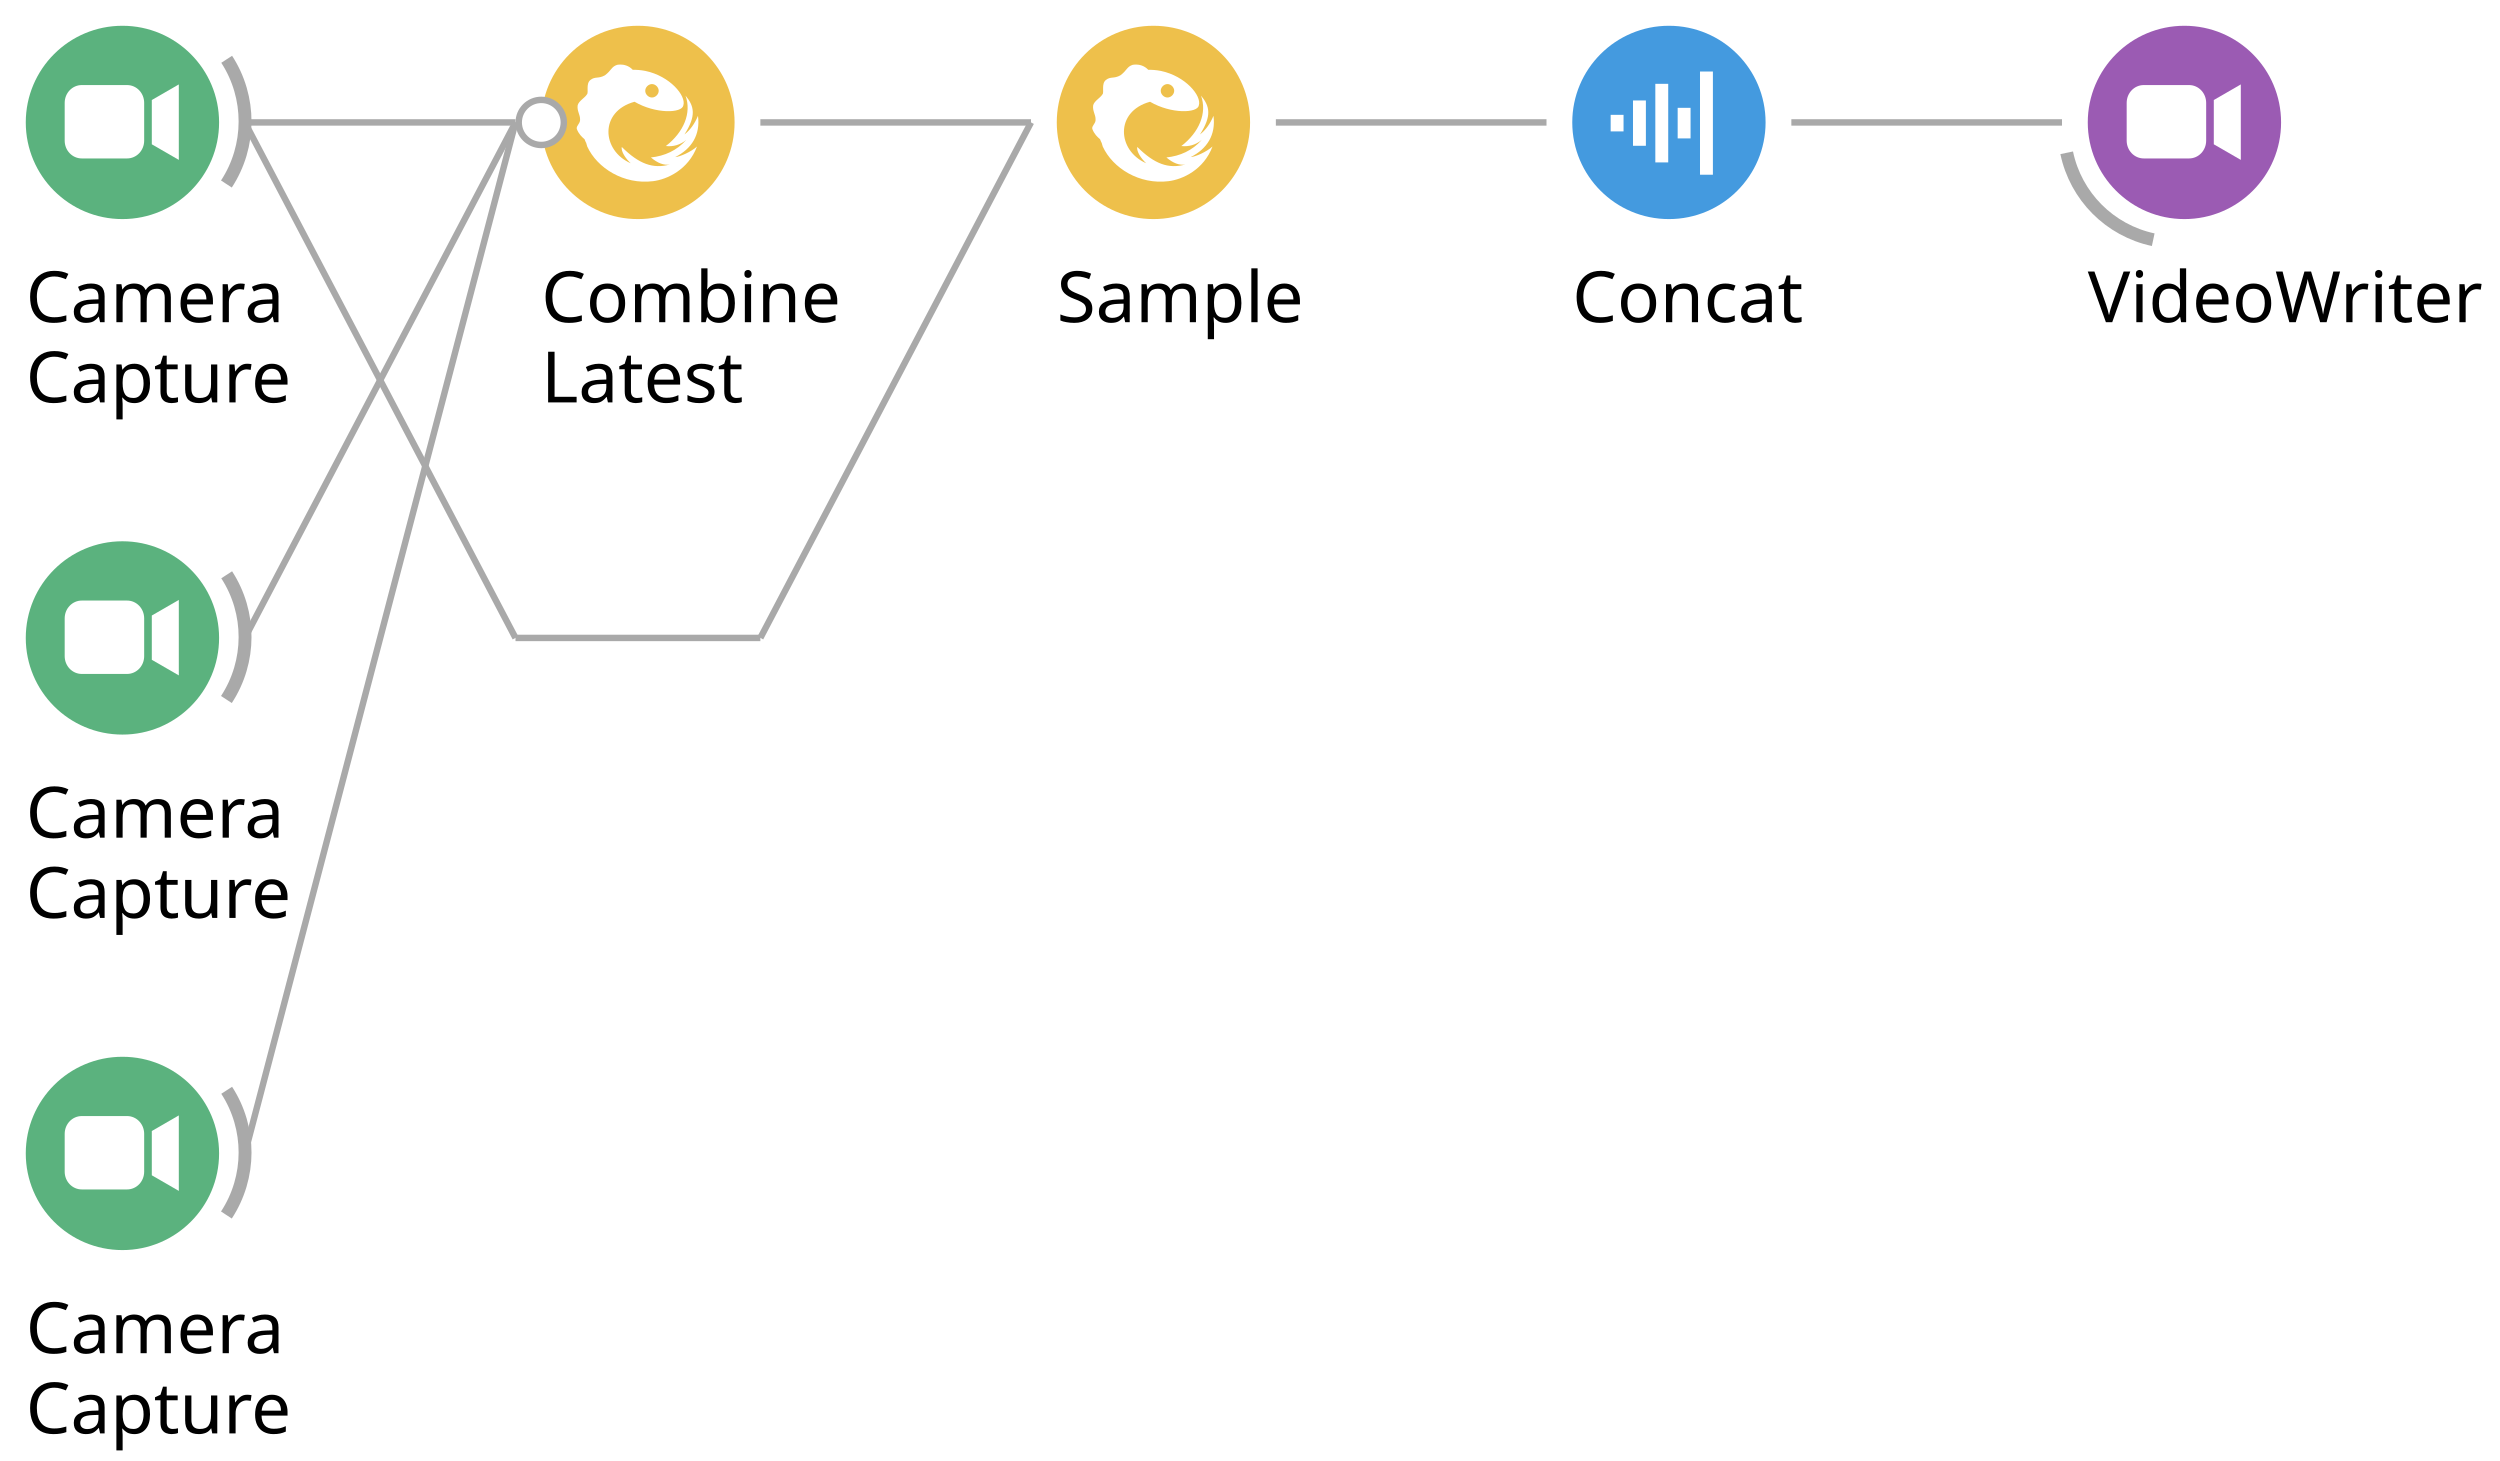
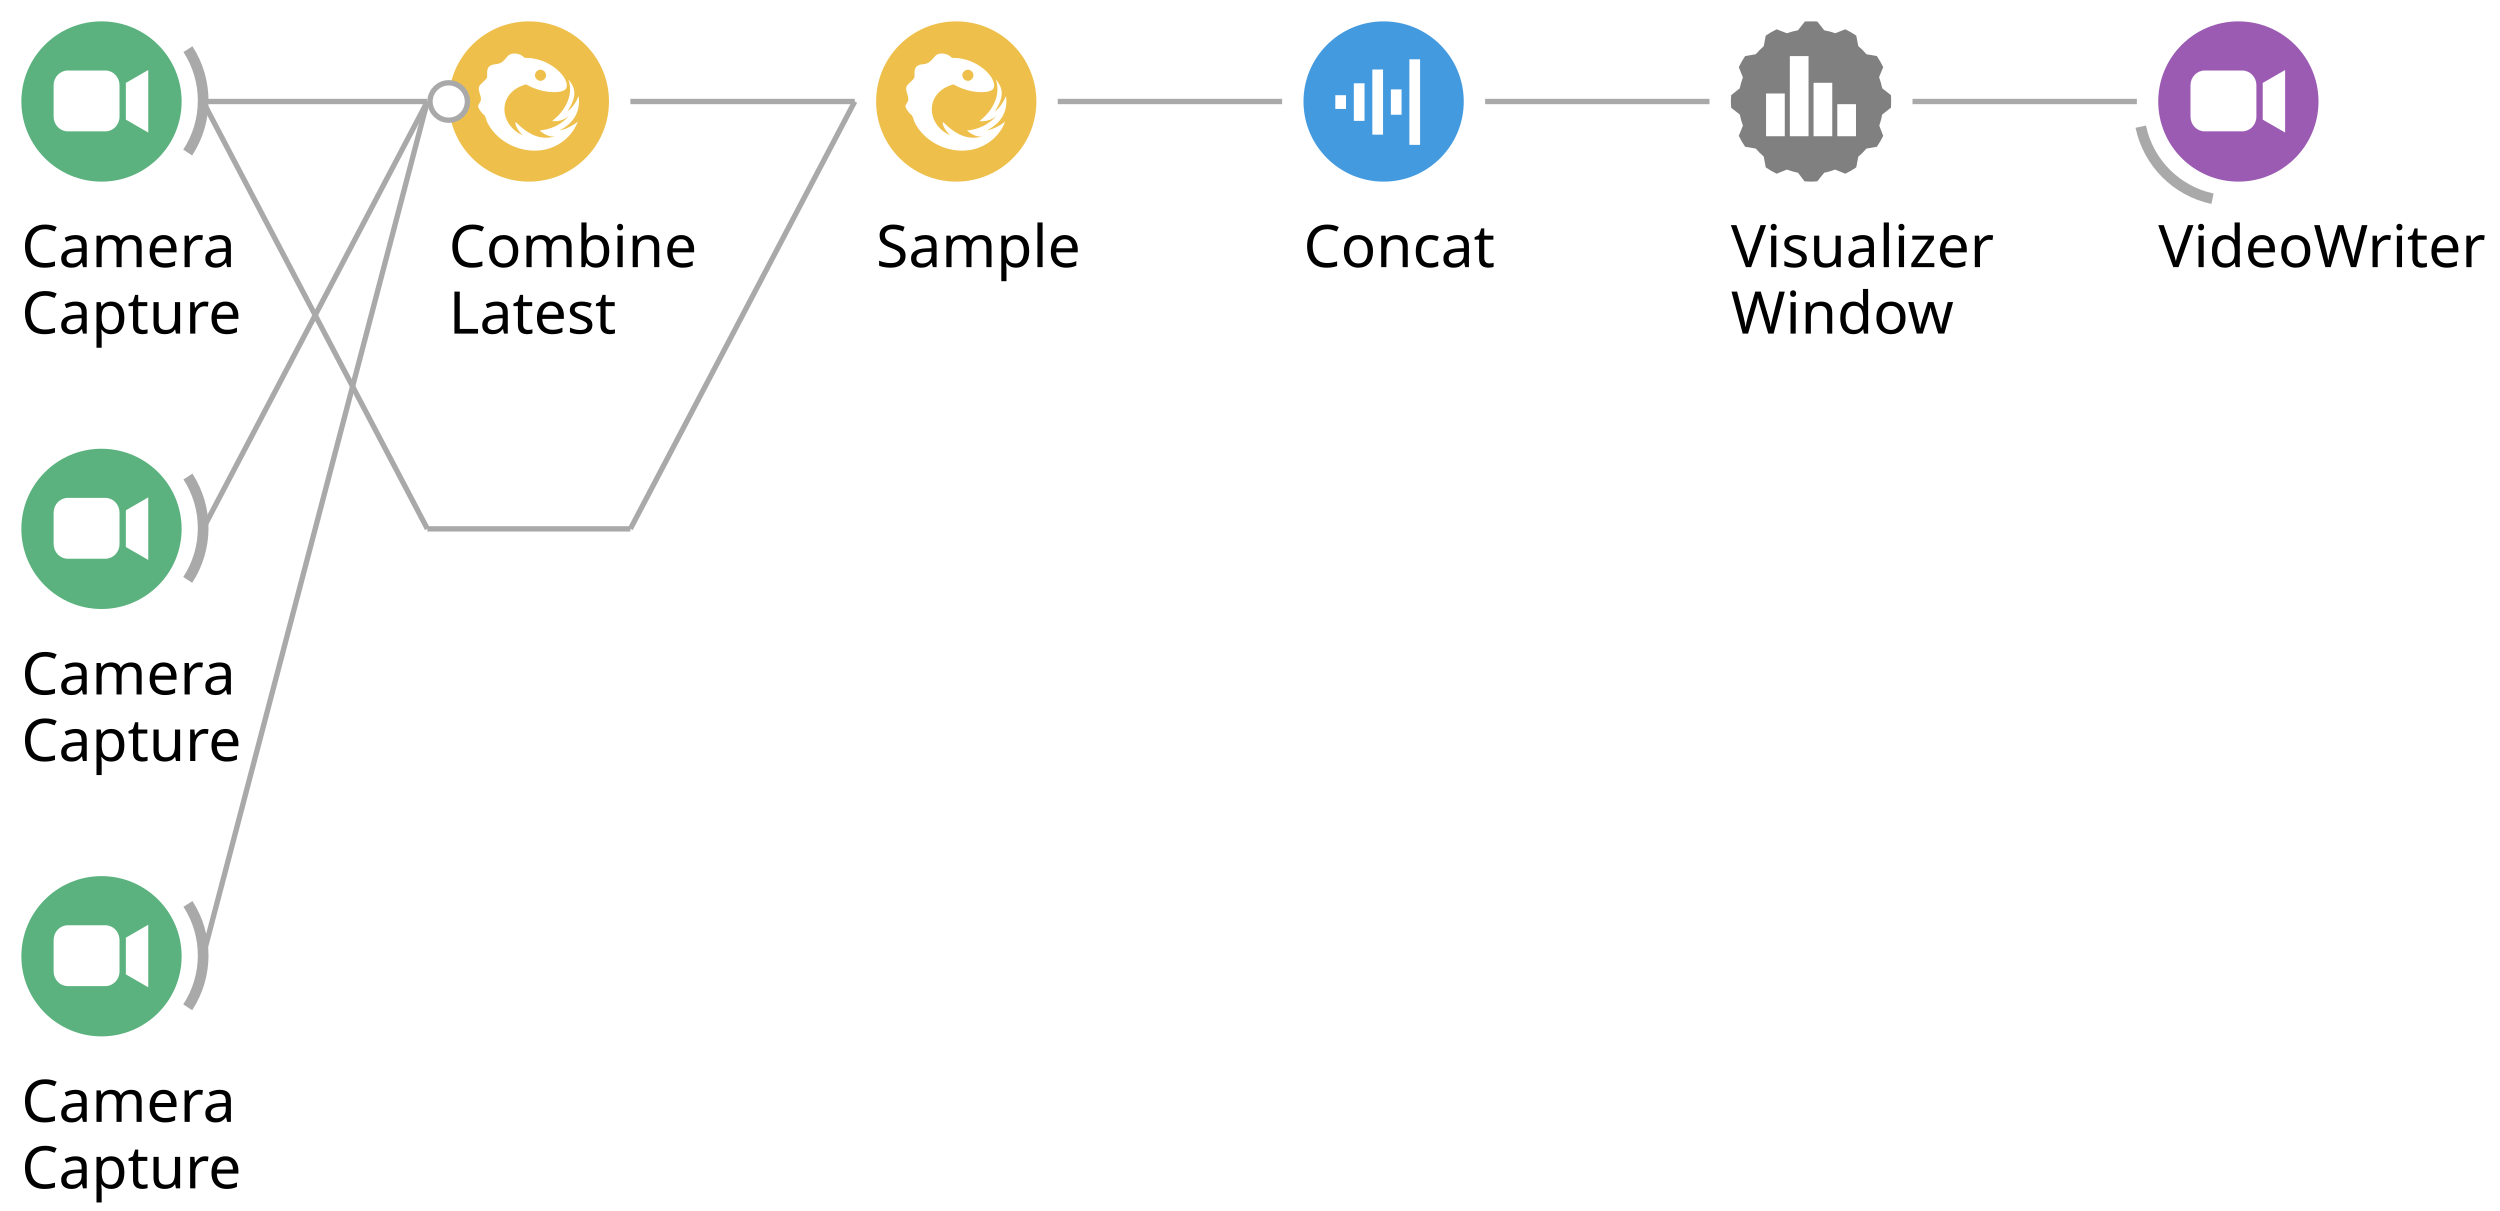
- <svg xmlns="http://www.w3.org/2000/svg" width="387.974" height="226.65" id="SvgGdi_output">
+ <svg xmlns="http://www.w3.org/2000/svg" width="467.974" height="226.65" id="SvgGdi_output">
  <style>text { fill: #000; } @media (prefers-color-scheme: dark) { text { fill: #eee; } }</style>
  <rect id="background" height="100.00%" style="fill:none;" width="100.00%" y="0.00" x="0.00" />
  <g style="shape-rendering:auto;" id="root_group">
-     <line y1="19.00" style="stroke:rgb(169,169,169);fill:none;stroke-linecap:butt;stroke-miterlimit:9;opacity:1;stroke-width:1;stroke-linejoin:miter;" id="2" x2="320.00" y2="19.00" x1="278.00" />
-     <line y1="19.00" style="stroke:rgb(169,169,169);fill:none;stroke-linecap:butt;stroke-miterlimit:9;opacity:1;stroke-width:1;stroke-linejoin:miter;" id="3" x2="240.00" y2="19.00" x1="198.00" />
-     <line y1="19.00" style="stroke:rgb(169,169,169);fill:none;stroke-linecap:butt;stroke-miterlimit:9;opacity:1;stroke-width:1;stroke-linejoin:miter;" id="4" x2="160.00" y2="19.00" x1="118.00" />
-     <line y1="99.00" style="stroke:rgb(169,169,169);fill:none;stroke-linecap:butt;stroke-miterlimit:9;opacity:1;stroke-width:1;stroke-linejoin:miter;" id="5" x2="160.00" y2="19.00" x1="118.00" />
-     <line y1="19.00" style="stroke:rgb(169,169,169);fill:none;stroke-linecap:butt;stroke-miterlimit:9;opacity:1;stroke-width:1;stroke-linejoin:miter;" id="6" x2="80.00" y2="19.00" x1="38.00" />
-     <line y1="19.00" style="stroke:rgb(169,169,169);fill:none;stroke-linecap:butt;stroke-miterlimit:9;opacity:1;stroke-width:1;stroke-linejoin:miter;" id="7" x2="80.00" y2="99.00" x1="38.00" />
-     <line y1="99.00" style="stroke:rgb(169,169,169);fill:none;stroke-linecap:butt;stroke-miterlimit:9;opacity:1;stroke-width:1;stroke-linejoin:miter;" id="8" x2="80.00" y2="19.00" x1="38.00" />
-     <line y1="179.00" style="stroke:rgb(169,169,169);fill:none;stroke-linecap:butt;stroke-miterlimit:9;opacity:1;stroke-width:1;stroke-linejoin:miter;" id="9" x2="80.00" y2="19.00" x1="38.00" />
-     <path style="stroke:rgb(169,169,169);fill:none;stroke-linecap:butt;stroke-miterlimit:9;opacity:1;stroke-width:2;stroke-linejoin:miter;" transform="matrix(1.00 0.00 0.00 1.00 324.00 4.00 ) " id="43" d="M 10.158 33.2 C 3.405 31.759 -1.861 26.469 -3.271 19.71 " />
-     <ellipse id="44" cy="15.00" cx="15.00" transform="matrix(1.00 0.00 0.00 1.00 324.00 4.00 ) " rx="15.00" ry="15.00" style="stroke:none;opacity:1;fill:rgb(155,91,179);" />
-     <path d="M 23.75 9.1 19.559 11.521 19.559 18.394 23.75 20.815 z " style="stroke:none;fill-rule:evenodd;opacity:1;fill:rgb(255,255,255);" transform="matrix(1.00 0.00 0.00 1.00 324.00 4.00 ) " id="48" />
-     <path d="M 8.693 9.2 15.719 9.2 C 17.19 9.2 18.374 10.434 18.374 11.966 L 18.374 17.823 C 18.374 19.356 17.19 20.589 15.719 20.589 L 8.693 20.589 C 7.222 20.589 6.038 19.356 6.038 17.823 L 6.038 11.966 C 6.038 10.434 7.222 9.2 8.693 9.2 z " style="stroke:none;fill-rule:evenodd;opacity:1;fill:rgb(255,255,255);" transform="matrix(1.00 0.00 0.00 1.00 324.00 4.00 ) " id="49" />
-     <text id="50" transform="matrix(1.00 0.00 0.00 1.00 0.00 0.00 ) " x="324.00px" y="39.00px" style="stroke:none;clip-path:url(#52_text_clipper);font-family:Microsoft Sans Serif;font-size:8.25pt;opacity:1;">
-       <tspan dy="8.25pt" id="54">VideoWriter</tspan>
+     <line y1="19.00" style="stroke:rgb(169,169,169);fill:none;stroke-linecap:butt;stroke-miterlimit:9;opacity:1;stroke-width:1;stroke-linejoin:miter;" id="2" x2="400.00" y2="19.00" x1="358.00" />
+     <line y1="19.00" style="stroke:rgb(169,169,169);fill:none;stroke-linecap:butt;stroke-miterlimit:9;opacity:1;stroke-width:1;stroke-linejoin:miter;" id="3" x2="320.00" y2="19.00" x1="278.00" />
+     <line y1="19.00" style="stroke:rgb(169,169,169);fill:none;stroke-linecap:butt;stroke-miterlimit:9;opacity:1;stroke-width:1;stroke-linejoin:miter;" id="4" x2="240.00" y2="19.00" x1="198.00" />
+     <line y1="19.00" style="stroke:rgb(169,169,169);fill:none;stroke-linecap:butt;stroke-miterlimit:9;opacity:1;stroke-width:1;stroke-linejoin:miter;" id="5" x2="160.00" y2="19.00" x1="118.00" />
+     <line y1="99.00" style="stroke:rgb(169,169,169);fill:none;stroke-linecap:butt;stroke-miterlimit:9;opacity:1;stroke-width:1;stroke-linejoin:miter;" id="6" x2="160.00" y2="19.00" x1="118.00" />
+     <line y1="19.00" style="stroke:rgb(169,169,169);fill:none;stroke-linecap:butt;stroke-miterlimit:9;opacity:1;stroke-width:1;stroke-linejoin:miter;" id="7" x2="80.00" y2="19.00" x1="38.00" />
+     <line y1="19.00" style="stroke:rgb(169,169,169);fill:none;stroke-linecap:butt;stroke-miterlimit:9;opacity:1;stroke-width:1;stroke-linejoin:miter;" id="8" x2="80.00" y2="99.00" x1="38.00" />
+     <line y1="99.00" style="stroke:rgb(169,169,169);fill:none;stroke-linecap:butt;stroke-miterlimit:9;opacity:1;stroke-width:1;stroke-linejoin:miter;" id="9" x2="80.00" y2="19.00" x1="38.00" />
+     <line y1="179.00" style="stroke:rgb(169,169,169);fill:none;stroke-linecap:butt;stroke-miterlimit:9;opacity:1;stroke-width:1;stroke-linejoin:miter;" id="10" x2="80.00" y2="19.00" x1="38.00" />
+     <path style="stroke:rgb(169,169,169);fill:none;stroke-linecap:butt;stroke-miterlimit:9;opacity:1;stroke-width:2;stroke-linejoin:miter;" transform="matrix(1.00 0.00 0.00 1.00 404.00 4.00 ) " id="44" d="M 10.158 33.2 C 3.405 31.759 -1.861 26.469 -3.271 19.71 " />
+     <ellipse id="45" cy="15.00" cx="15.00" transform="matrix(1.00 0.00 0.00 1.00 404.00 4.00 ) " rx="15.00" ry="15.00" style="stroke:none;opacity:1;fill:rgb(155,91,179);" />
+     <path d="M 23.75 9.1 19.559 11.521 19.559 18.394 23.75 20.815 z " style="stroke:none;fill-rule:evenodd;opacity:1;fill:rgb(255,255,255);" transform="matrix(1.00 0.00 0.00 1.00 404.00 4.00 ) " id="49" />
+     <path d="M 8.693 9.2 15.719 9.2 C 17.19 9.2 18.374 10.434 18.374 11.966 L 18.374 17.823 C 18.374 19.356 17.19 20.589 15.719 20.589 L 8.693 20.589 C 7.222 20.589 6.038 19.356 6.038 17.823 L 6.038 11.966 C 6.038 10.434 7.222 9.2 8.693 9.2 z " style="stroke:none;fill-rule:evenodd;opacity:1;fill:rgb(255,255,255);" transform="matrix(1.00 0.00 0.00 1.00 404.00 4.00 ) " id="50" />
+     <text id="51" transform="matrix(1.00 0.00 0.00 1.00 0.00 0.00 ) " x="404.00px" y="39.00px" style="stroke:none;clip-path:url(#53_text_clipper);font-family:Microsoft Sans Serif;font-size:8.25pt;opacity:1;">
+       <tspan dy="8.25pt" id="55">VideoWriter</tspan>
    </text>
-     <ellipse id="58" cy="15.00" cx="15.00" transform="matrix(1.00 0.00 0.00 1.00 244.00 4.00 ) " rx="15.00" ry="15.00" style="stroke:none;opacity:1;fill:rgb(68,154,223);" />
-     <path transform="matrix(1.00 0.00 0.00 1.00 244.00 4.00 ) " id="61" style="stroke:rgb(255,255,255);fill:none;stroke-linecap:butt;stroke-miterlimit:9;opacity:1;stroke-width:2;stroke-linejoin:miter;" d="M 20.824 23.115 20.824 7.099 M 17.357 17.48 17.357 12.734 M 13.89 21.205 13.89 9.01 M 10.424 18.625 10.424 11.59 M 6.957 16.392 6.957 13.822 " />
-     <text id="62" transform="matrix(1.00 0.00 0.00 1.00 0.00 0.00 ) " x="244.00px" y="39.00px" style="stroke:none;clip-path:url(#64_text_clipper);font-family:Microsoft Sans Serif;font-size:8.25pt;opacity:1;">
-       <tspan dy="8.25pt" id="66">Concat</tspan>
+     <path transform="matrix(1.00 0.00 0.00 1.00 324.00 4.00 ) " id="59" d="M 15 0 C 15.401 0 15.794 0 16.187 0.033 L 17.476 1.671 C 18.195 1.804 18.878 1.977 19.552 2.218 L 21.429 1.483 C 22.14 1.823 22.829 2.227 23.473 2.67 L 23.849 4.621 C 24.395 5.087 24.913 5.605 25.379 6.151 L 27.33 6.494 C 27.773 7.138 28.177 7.861 28.517 8.571 L 27.746 10.448 C 27.987 11.122 28.196 11.805 28.329 12.523 L 29.967 13.813 C 29.998 14.206 30 14.599 30 15 30 15.392 29.997 15.769 29.967 16.154 L 28.329 17.44 C 28.198 18.146 28.017 18.852 27.782 19.516 L 28.517 21.429 C 28.176 22.143 27.775 22.826 27.33 23.473 L 25.379 23.813 C 24.913 24.358 24.395 24.877 23.849 25.342 L 23.473 27.33 C 22.828 27.774 22.14 28.177 21.429 28.517 L 19.516 27.746 C 18.851 27.982 18.184 28.198 17.476 28.329 L 16.187 29.934 C 15.793 29.965 15.401 30 15 30 14.599 30 14.173 29.966 13.78 29.934 L 12.56 28.329 C 11.862 28.2 11.141 27.977 10.484 27.746 L 8.571 28.517 C 7.856 28.176 7.174 27.776 6.527 27.33 L 6.151 25.306 C 5.617 24.848 5.114 24.348 4.658 23.813 L 2.67 23.473 C 2.225 22.826 1.824 22.143 1.483 21.429 L 2.254 19.516 C 2.023 18.859 1.8 18.138 1.671 17.44 L 0.066 16.187 C 0.035 15.794 -9.272993E-05 15.401 -9.272993E-05 15 -9.272993E-05 14.599 0.035 14.206 0.066 13.813 L 1.671 12.524 C 1.802 11.816 2.019 11.149 2.254 10.484 L 1.483 8.571 C 1.823 7.861 2.227 7.138 2.67 6.494 L 4.658 6.151 C 5.114 5.616 5.617 5.116 6.151 4.658 L 6.527 2.67 C 7.174 2.225 7.857 1.824 8.571 1.483 L 10.484 2.218 C 11.148 1.983 11.854 1.802 12.56 1.671 L 13.846 0.033 C 14.231 0.003 14.608 -0 15 -0 z " style="stroke:none;fill-rule:evenodd;opacity:1;fill:rgb(128,128,128);" />
+     <rect id="66" height="8.00" style="stroke:none;opacity:1;fill:rgb(255,255,255);" transform="matrix(1.00 0.00 0.00 1.00 324.00 4.00 ) " width="3.50" y="13.50" x="6.59" />
+     <rect id="67" height="15.00" style="stroke:none;opacity:1;fill:rgb(255,255,255);" transform="matrix(1.00 0.00 0.00 1.00 324.00 4.00 ) " width="3.50" y="6.50" x="11.04" />
+     <rect id="68" height="10.00" style="stroke:none;opacity:1;fill:rgb(255,255,255);" transform="matrix(1.00 0.00 0.00 1.00 324.00 4.00 ) " width="3.50" y="11.50" x="15.48" />
+     <rect id="69" height="6.00" style="stroke:none;opacity:1;fill:rgb(255,255,255);" transform="matrix(1.00 0.00 0.00 1.00 324.00 4.00 ) " width="3.50" y="15.50" x="19.92" />
+     <text id="70" transform="matrix(1.00 0.00 0.00 1.00 0.00 0.00 ) " x="324.00px" y="39.00px" style="stroke:none;clip-path:url(#72_text_clipper);font-family:Microsoft Sans Serif;font-size:8.25pt;opacity:1;">
+       <tspan dy="8.25pt" id="74">Visualizer</tspan>
    </text>
-     <ellipse id="70" cy="15.00" cx="15.00" transform="matrix(1.00 0.00 0.00 1.00 164.00 4.00 ) " rx="15.00" ry="15.00" style="stroke:none;opacity:1;fill:rgb(238,192,75);" />
-     <path d="M 12.246 6.014 12.246 6.02 C 12.058 6.02 11.895 6.04 11.767 6.066 10.869 6.353 10.896 6.934 9.877 7.686 8.863 8.264 8.353 7.82 7.615 8.42 6.878 9.016 7.393 10.383 7.084 10.648 6.777 11.18 5.826 11.655 5.652 12.326 5.509 13.185 6.042 13.797 6.021 14.533 6.083 15.146 5.411 15.495 5.508 15.992 5.797 16.804 6.354 17.292 6.617 17.518 6.663 17.55 6.7 17.599 6.715 17.602 6.791 17.792 6.859 17.986 6.955 18.166 6.95 18.14 6.949 18.114 6.943 18.088 6.998 18.305 7.055 18.524 7.133 18.738 8.683 22.099 12.814 24.686 17.342 24.117 19.541 23.848 22.824 22.332 24.166 18.738 23.22 19.587 21.532 20.324 20.777 20.381 23.33 19.105 24.707 16.937 24.32 13.975 23.792 15.233 23.093 16.201 22.221 16.865 24.075 13.976 23.757 12.481 22.385 10.84 23.366 13.539 22.097 16.534 19.332 18.664 20.452 18.785 21.517 18.516 22.502 17.713 21.013 19.374 19.15 20.208 17.014 20.436 18.034 21.303 19.018 21.695 19.959 21.527 17.345 22.249 15.155 21.454 12.49 18.801 12.351 19.515 13.105 20.628 13.883 21.338 9.373 19.383 8.976 13.296 14.469 11.793 14.472 11.793 14.475 11.794 14.478 11.793 17.75 13.707 21.865 13.581 22.051 12.344 22.509 10.861 19.965 7.805 16.162 7.008 15.462 6.871 14.792 6.817 14.154 6.836 14.167 6.836 14.179 6.836 14.191 6.826 13.584 6.177 12.81 6.012 12.246 6.014 z M 17.178 9.047 C 17.724 9.047 18.223 9.544 18.223 10.09 18.223 10.636 17.724 11.133 17.178 11.133 16.632 11.133 16.135 10.636 16.135 10.09 16.135 9.544 16.632 9.047 17.178 9.047 z " style="stroke:none;fill-rule:evenodd;opacity:1;fill:rgb(255,255,255);" transform="matrix(1.00 0.00 0.00 1.00 164.00 4.00 ) " id="73" />
-     <text id="74" transform="matrix(1.00 0.00 0.00 1.00 0.00 0.00 ) " x="164.00px" y="39.00px" style="stroke:none;clip-path:url(#76_text_clipper);font-family:Microsoft Sans Serif;font-size:8.25pt;opacity:1;">
-       <tspan dy="8.25pt" id="78">Sample</tspan>
+     <text id="76" transform="matrix(1.00 0.00 0.00 1.00 0.00 0.00 ) " x="324.00px" y="51.45px" style="stroke:none;clip-path:url(#78_text_clipper);font-family:Microsoft Sans Serif;font-size:8.25pt;opacity:1;">
+       <tspan dy="8.25pt" id="80">Window</tspan>
    </text>
-     <ellipse id="80" cy="15.00" cx="15.00" transform="matrix(1.00 0.00 0.00 1.00 84.00 4.00 ) " rx="15.00" ry="15.00" style="stroke:none;opacity:1;fill:rgb(238,192,75);" />
-     <path d="M 12.246 6.014 12.246 6.02 C 12.058 6.02 11.895 6.04 11.767 6.066 10.869 6.353 10.896 6.934 9.877 7.686 8.863 8.264 8.353 7.82 7.615 8.42 6.878 9.016 7.393 10.383 7.084 10.648 6.777 11.18 5.826 11.655 5.652 12.326 5.509 13.185 6.042 13.797 6.021 14.533 6.083 15.146 5.411 15.495 5.508 15.992 5.797 16.804 6.354 17.292 6.617 17.518 6.663 17.55 6.7 17.599 6.715 17.602 6.791 17.792 6.859 17.986 6.955 18.166 6.95 18.14 6.949 18.114 6.943 18.088 6.998 18.305 7.055 18.524 7.133 18.738 8.683 22.099 12.814 24.686 17.342 24.117 19.541 23.848 22.824 22.332 24.166 18.738 23.22 19.587 21.532 20.324 20.777 20.381 23.33 19.105 24.707 16.937 24.32 13.975 23.792 15.233 23.093 16.201 22.221 16.865 24.075 13.976 23.757 12.481 22.385 10.84 23.366 13.539 22.097 16.534 19.332 18.664 20.452 18.785 21.517 18.516 22.502 17.713 21.013 19.374 19.15 20.208 17.014 20.436 18.034 21.303 19.018 21.695 19.959 21.527 17.345 22.249 15.155 21.454 12.49 18.801 12.351 19.515 13.105 20.628 13.883 21.338 9.373 19.383 8.976 13.296 14.469 11.793 14.472 11.793 14.475 11.794 14.478 11.793 17.75 13.707 21.865 13.581 22.051 12.344 22.509 10.861 19.965 7.805 16.162 7.008 15.462 6.871 14.792 6.817 14.154 6.836 14.167 6.836 14.179 6.836 14.191 6.826 13.584 6.177 12.81 6.012 12.246 6.014 z M 17.178 9.047 C 17.724 9.047 18.223 9.544 18.223 10.09 18.223 10.636 17.724 11.133 17.178 11.133 16.632 11.133 16.135 10.636 16.135 10.09 16.135 9.544 16.632 9.047 17.178 9.047 z " style="stroke:none;fill-rule:evenodd;opacity:1;fill:rgb(255,255,255);" transform="matrix(1.00 0.00 0.00 1.00 84.00 4.00 ) " id="81" />
-     <ellipse id="82" cy="19.00" cx="84.00" rx="3.00" ry="3.00" style="stroke:rgb(169,169,169);fill:none;stroke-linecap:butt;stroke-miterlimit:9;opacity:1;stroke-width:2;stroke-linejoin:miter;" />
-     <ellipse id="83" cy="19.00" cx="84.00" rx="3.00" ry="3.00" style="stroke:none;opacity:1;fill:rgb(255,255,255);" />
-     <text id="84" transform="matrix(1.00 0.00 0.00 1.00 0.00 0.00 ) " x="84.00px" y="39.00px" style="stroke:none;clip-path:url(#86_text_clipper);font-family:Microsoft Sans Serif;font-size:8.25pt;opacity:1;">
-       <tspan dy="8.25pt" id="88">Combine</tspan>
+     <ellipse id="84" cy="15.00" cx="15.00" transform="matrix(1.00 0.00 0.00 1.00 244.00 4.00 ) " rx="15.00" ry="15.00" style="stroke:none;opacity:1;fill:rgb(68,154,223);" />
+     <path transform="matrix(1.00 0.00 0.00 1.00 244.00 4.00 ) " id="87" style="stroke:rgb(255,255,255);fill:none;stroke-linecap:butt;stroke-miterlimit:9;opacity:1;stroke-width:2;stroke-linejoin:miter;" d="M 20.824 23.115 20.824 7.099 M 17.357 17.48 17.357 12.734 M 13.89 21.205 13.89 9.01 M 10.424 18.625 10.424 11.59 M 6.957 16.392 6.957 13.822 " />
+     <text id="88" transform="matrix(1.00 0.00 0.00 1.00 0.00 0.00 ) " x="244.00px" y="39.00px" style="stroke:none;clip-path:url(#90_text_clipper);font-family:Microsoft Sans Serif;font-size:8.25pt;opacity:1;">
+       <tspan dy="8.25pt" id="92">Concat</tspan>
    </text>
-     <text id="90" transform="matrix(1.00 0.00 0.00 1.00 0.00 0.00 ) " x="84.00px" y="51.45px" style="stroke:none;clip-path:url(#92_text_clipper);font-family:Microsoft Sans Serif;font-size:8.25pt;opacity:1;">
-       <tspan dy="8.25pt" id="94">Latest</tspan>
+     <ellipse id="96" cy="15.00" cx="15.00" transform="matrix(1.00 0.00 0.00 1.00 164.00 4.00 ) " rx="15.00" ry="15.00" style="stroke:none;opacity:1;fill:rgb(238,192,75);" />
+     <path d="M 12.246 6.014 12.246 6.02 C 12.058 6.02 11.895 6.04 11.767 6.066 10.869 6.353 10.896 6.934 9.877 7.686 8.863 8.264 8.353 7.82 7.615 8.42 6.878 9.016 7.393 10.383 7.084 10.648 6.777 11.18 5.826 11.655 5.652 12.326 5.509 13.185 6.042 13.797 6.021 14.533 6.083 15.146 5.411 15.495 5.508 15.992 5.797 16.804 6.354 17.292 6.617 17.518 6.663 17.55 6.7 17.599 6.715 17.602 6.791 17.792 6.859 17.986 6.955 18.166 6.95 18.14 6.949 18.114 6.943 18.088 6.998 18.305 7.055 18.524 7.133 18.738 8.683 22.099 12.814 24.686 17.342 24.117 19.541 23.848 22.824 22.332 24.166 18.738 23.22 19.587 21.532 20.324 20.777 20.381 23.33 19.105 24.707 16.937 24.32 13.975 23.792 15.233 23.093 16.201 22.221 16.865 24.075 13.976 23.757 12.481 22.385 10.84 23.366 13.539 22.097 16.534 19.332 18.664 20.452 18.785 21.517 18.516 22.502 17.713 21.013 19.374 19.15 20.208 17.014 20.436 18.034 21.303 19.018 21.695 19.959 21.527 17.345 22.249 15.155 21.454 12.49 18.801 12.351 19.515 13.105 20.628 13.883 21.338 9.373 19.383 8.976 13.296 14.469 11.793 14.472 11.793 14.475 11.794 14.478 11.793 17.75 13.707 21.865 13.581 22.051 12.344 22.509 10.861 19.965 7.805 16.162 7.008 15.462 6.871 14.792 6.817 14.154 6.836 14.167 6.836 14.179 6.836 14.191 6.826 13.584 6.177 12.81 6.012 12.246 6.014 z M 17.178 9.047 C 17.724 9.047 18.223 9.544 18.223 10.09 18.223 10.636 17.724 11.133 17.178 11.133 16.632 11.133 16.135 10.636 16.135 10.09 16.135 9.544 16.632 9.047 17.178 9.047 z " style="stroke:none;fill-rule:evenodd;opacity:1;fill:rgb(255,255,255);" transform="matrix(1.00 0.00 0.00 1.00 164.00 4.00 ) " id="99" />
+     <text id="100" transform="matrix(1.00 0.00 0.00 1.00 0.00 0.00 ) " x="164.00px" y="39.00px" style="stroke:none;clip-path:url(#102_text_clipper);font-family:Microsoft Sans Serif;font-size:8.25pt;opacity:1;">
+       <tspan dy="8.25pt" id="104">Sample</tspan>
    </text>
-     <line y1="99.00" style="stroke:rgb(169,169,169);fill:none;stroke-linecap:butt;stroke-miterlimit:9;opacity:1;stroke-width:1;stroke-linejoin:miter;" id="96" x2="118.00" y2="99.00" x1="80.00" />
-     <path d="M 31.179 5.2 C 34.998 11.092 34.981 18.682 31.136 24.557 " style="stroke:rgb(169,169,169);fill:none;stroke-linecap:butt;stroke-miterlimit:9;opacity:1;stroke-width:2;stroke-linejoin:miter;" transform="matrix(1.00 0.00 0.00 1.00 4.00 4.00 ) " id="100" />
-     <ellipse id="101" cy="15.00" cx="15.00" transform="matrix(1.00 0.00 0.00 1.00 4.00 4.00 ) " rx="15.00" ry="15.00" style="stroke:none;opacity:1;fill:rgb(91,178,126);" />
-     <path d="M 23.75 9.1 19.559 11.521 19.559 18.394 23.75 20.815 z " style="stroke:none;fill-rule:evenodd;opacity:1;fill:rgb(255,255,255);" transform="matrix(1.00 0.00 0.00 1.00 4.00 4.00 ) " id="102" />
-     <path d="M 8.693 9.2 15.719 9.2 C 17.19 9.2 18.374 10.434 18.374 11.966 L 18.374 17.823 C 18.374 19.356 17.19 20.589 15.719 20.589 L 8.693 20.589 C 7.222 20.589 6.038 19.356 6.038 17.823 L 6.038 11.966 C 6.038 10.434 7.222 9.2 8.693 9.2 z " style="stroke:none;fill-rule:evenodd;opacity:1;fill:rgb(255,255,255);" transform="matrix(1.00 0.00 0.00 1.00 4.00 4.00 ) " id="103" />
-     <text id="104" transform="matrix(1.00 0.00 0.00 1.00 0.00 0.00 ) " x="4.00px" y="39.00px" style="stroke:none;clip-path:url(#106_text_clipper);font-family:Microsoft Sans Serif;font-size:8.25pt;opacity:1;">
-       <tspan dy="8.25pt" id="108">Camera</tspan>
+     <ellipse id="106" cy="15.00" cx="15.00" transform="matrix(1.00 0.00 0.00 1.00 84.00 4.00 ) " rx="15.00" ry="15.00" style="stroke:none;opacity:1;fill:rgb(238,192,75);" />
+     <path d="M 12.246 6.014 12.246 6.02 C 12.058 6.02 11.895 6.04 11.767 6.066 10.869 6.353 10.896 6.934 9.877 7.686 8.863 8.264 8.353 7.82 7.615 8.42 6.878 9.016 7.393 10.383 7.084 10.648 6.777 11.18 5.826 11.655 5.652 12.326 5.509 13.185 6.042 13.797 6.021 14.533 6.083 15.146 5.411 15.495 5.508 15.992 5.797 16.804 6.354 17.292 6.617 17.518 6.663 17.55 6.7 17.599 6.715 17.602 6.791 17.792 6.859 17.986 6.955 18.166 6.95 18.14 6.949 18.114 6.943 18.088 6.998 18.305 7.055 18.524 7.133 18.738 8.683 22.099 12.814 24.686 17.342 24.117 19.541 23.848 22.824 22.332 24.166 18.738 23.22 19.587 21.532 20.324 20.777 20.381 23.33 19.105 24.707 16.937 24.32 13.975 23.792 15.233 23.093 16.201 22.221 16.865 24.075 13.976 23.757 12.481 22.385 10.84 23.366 13.539 22.097 16.534 19.332 18.664 20.452 18.785 21.517 18.516 22.502 17.713 21.013 19.374 19.15 20.208 17.014 20.436 18.034 21.303 19.018 21.695 19.959 21.527 17.345 22.249 15.155 21.454 12.49 18.801 12.351 19.515 13.105 20.628 13.883 21.338 9.373 19.383 8.976 13.296 14.469 11.793 14.472 11.793 14.475 11.794 14.478 11.793 17.75 13.707 21.865 13.581 22.051 12.344 22.509 10.861 19.965 7.805 16.162 7.008 15.462 6.871 14.792 6.817 14.154 6.836 14.167 6.836 14.179 6.836 14.191 6.826 13.584 6.177 12.81 6.012 12.246 6.014 z M 17.178 9.047 C 17.724 9.047 18.223 9.544 18.223 10.09 18.223 10.636 17.724 11.133 17.178 11.133 16.632 11.133 16.135 10.636 16.135 10.09 16.135 9.544 16.632 9.047 17.178 9.047 z " style="stroke:none;fill-rule:evenodd;opacity:1;fill:rgb(255,255,255);" transform="matrix(1.00 0.00 0.00 1.00 84.00 4.00 ) " id="107" />
+     <ellipse id="108" cy="19.00" cx="84.00" rx="3.00" ry="3.00" style="stroke:rgb(169,169,169);fill:none;stroke-linecap:butt;stroke-miterlimit:9;opacity:1;stroke-width:2;stroke-linejoin:miter;" />
+     <ellipse id="109" cy="19.00" cx="84.00" rx="3.00" ry="3.00" style="stroke:none;opacity:1;fill:rgb(255,255,255);" />
+     <text id="110" transform="matrix(1.00 0.00 0.00 1.00 0.00 0.00 ) " x="84.00px" y="39.00px" style="stroke:none;clip-path:url(#112_text_clipper);font-family:Microsoft Sans Serif;font-size:8.25pt;opacity:1;">
+       <tspan dy="8.25pt" id="114">Combine</tspan>
    </text>
-     <text id="110" transform="matrix(1.00 0.00 0.00 1.00 0.00 0.00 ) " x="4.00px" y="51.45px" style="stroke:none;clip-path:url(#112_text_clipper);font-family:Microsoft Sans Serif;font-size:8.25pt;opacity:1;">
-       <tspan dy="8.25pt" id="114">Capture</tspan>
+     <text id="116" transform="matrix(1.00 0.00 0.00 1.00 0.00 0.00 ) " x="84.00px" y="51.45px" style="stroke:none;clip-path:url(#118_text_clipper);font-family:Microsoft Sans Serif;font-size:8.25pt;opacity:1;">
+       <tspan dy="8.25pt" id="120">Latest</tspan>
    </text>
-     <path d="M 31.179 5.2 C 34.998 11.092 34.981 18.682 31.136 24.557 " style="stroke:rgb(169,169,169);fill:none;stroke-linecap:butt;stroke-miterlimit:9;opacity:1;stroke-width:2;stroke-linejoin:miter;" transform="matrix(1.00 0.00 0.00 1.00 4.00 84.00 ) " id="116" />
-     <ellipse id="117" cy="15.00" cx="15.00" transform="matrix(1.00 0.00 0.00 1.00 4.00 84.00 ) " rx="15.00" ry="15.00" style="stroke:none;opacity:1;fill:rgb(91,178,126);" />
-     <path d="M 23.75 9.1 19.559 11.521 19.559 18.394 23.75 20.815 z " style="stroke:none;fill-rule:evenodd;opacity:1;fill:rgb(255,255,255);" transform="matrix(1.00 0.00 0.00 1.00 4.00 84.00 ) " id="118" />
-     <path d="M 8.693 9.2 15.719 9.2 C 17.19 9.2 18.374 10.434 18.374 11.966 L 18.374 17.823 C 18.374 19.356 17.19 20.589 15.719 20.589 L 8.693 20.589 C 7.222 20.589 6.038 19.356 6.038 17.823 L 6.038 11.966 C 6.038 10.434 7.222 9.2 8.693 9.2 z " style="stroke:none;fill-rule:evenodd;opacity:1;fill:rgb(255,255,255);" transform="matrix(1.00 0.00 0.00 1.00 4.00 84.00 ) " id="119" />
-     <text id="120" transform="matrix(1.00 0.00 0.00 1.00 0.00 0.00 ) " x="4.00px" y="119.00px" style="stroke:none;clip-path:url(#122_text_clipper);font-family:Microsoft Sans Serif;font-size:8.25pt;opacity:1;">
-       <tspan dy="8.25pt" id="124">Camera</tspan>
+     <line y1="99.00" style="stroke:rgb(169,169,169);fill:none;stroke-linecap:butt;stroke-miterlimit:9;opacity:1;stroke-width:1;stroke-linejoin:miter;" id="122" x2="118.00" y2="99.00" x1="80.00" />
+     <path d="M 31.179 5.2 C 34.998 11.092 34.981 18.682 31.136 24.557 " style="stroke:rgb(169,169,169);fill:none;stroke-linecap:butt;stroke-miterlimit:9;opacity:1;stroke-width:2;stroke-linejoin:miter;" transform="matrix(1.00 0.00 0.00 1.00 4.00 4.00 ) " id="126" />
+     <ellipse id="127" cy="15.00" cx="15.00" transform="matrix(1.00 0.00 0.00 1.00 4.00 4.00 ) " rx="15.00" ry="15.00" style="stroke:none;opacity:1;fill:rgb(91,178,126);" />
+     <path d="M 23.75 9.1 19.559 11.521 19.559 18.394 23.75 20.815 z " style="stroke:none;fill-rule:evenodd;opacity:1;fill:rgb(255,255,255);" transform="matrix(1.00 0.00 0.00 1.00 4.00 4.00 ) " id="128" />
+     <path d="M 8.693 9.2 15.719 9.2 C 17.19 9.2 18.374 10.434 18.374 11.966 L 18.374 17.823 C 18.374 19.356 17.19 20.589 15.719 20.589 L 8.693 20.589 C 7.222 20.589 6.038 19.356 6.038 17.823 L 6.038 11.966 C 6.038 10.434 7.222 9.2 8.693 9.2 z " style="stroke:none;fill-rule:evenodd;opacity:1;fill:rgb(255,255,255);" transform="matrix(1.00 0.00 0.00 1.00 4.00 4.00 ) " id="129" />
+     <text id="130" transform="matrix(1.00 0.00 0.00 1.00 0.00 0.00 ) " x="4.00px" y="39.00px" style="stroke:none;clip-path:url(#132_text_clipper);font-family:Microsoft Sans Serif;font-size:8.25pt;opacity:1;">
+       <tspan dy="8.25pt" id="134">Camera</tspan>
    </text>
-     <text id="126" transform="matrix(1.00 0.00 0.00 1.00 0.00 0.00 ) " x="4.00px" y="131.45px" style="stroke:none;clip-path:url(#128_text_clipper);font-family:Microsoft Sans Serif;font-size:8.25pt;opacity:1;">
-       <tspan dy="8.25pt" id="130">Capture</tspan>
+     <text id="136" transform="matrix(1.00 0.00 0.00 1.00 0.00 0.00 ) " x="4.00px" y="51.45px" style="stroke:none;clip-path:url(#138_text_clipper);font-family:Microsoft Sans Serif;font-size:8.25pt;opacity:1;">
+       <tspan dy="8.25pt" id="140">Capture</tspan>
    </text>
-     <path d="M 31.179 5.2 C 34.998 11.092 34.981 18.682 31.136 24.557 " style="stroke:rgb(169,169,169);fill:none;stroke-linecap:butt;stroke-miterlimit:9;opacity:1;stroke-width:2;stroke-linejoin:miter;" transform="matrix(1.00 0.00 0.00 1.00 4.00 164.00 ) " id="132" />
-     <ellipse id="133" cy="15.00" cx="15.00" transform="matrix(1.00 0.00 0.00 1.00 4.00 164.00 ) " rx="15.00" ry="15.00" style="stroke:none;opacity:1;fill:rgb(91,178,126);" />
-     <path d="M 23.75 9.1 19.559 11.521 19.559 18.394 23.75 20.815 z " style="stroke:none;fill-rule:evenodd;opacity:1;fill:rgb(255,255,255);" transform="matrix(1.00 0.00 0.00 1.00 4.00 164.00 ) " id="134" />
-     <path d="M 8.693 9.2 15.719 9.2 C 17.19 9.2 18.374 10.434 18.374 11.966 L 18.374 17.823 C 18.374 19.356 17.19 20.589 15.719 20.589 L 8.693 20.589 C 7.222 20.589 6.038 19.356 6.038 17.823 L 6.038 11.966 C 6.038 10.434 7.222 9.2 8.693 9.2 z " style="stroke:none;fill-rule:evenodd;opacity:1;fill:rgb(255,255,255);" transform="matrix(1.00 0.00 0.00 1.00 4.00 164.00 ) " id="135" />
-     <text id="136" transform="matrix(1.00 0.00 0.00 1.00 0.00 0.00 ) " x="4.00px" y="199.00px" style="stroke:none;clip-path:url(#138_text_clipper);font-family:Microsoft Sans Serif;font-size:8.25pt;opacity:1;">
-       <tspan dy="8.25pt" id="140">Camera</tspan>
+     <path d="M 31.179 5.2 C 34.998 11.092 34.981 18.682 31.136 24.557 " style="stroke:rgb(169,169,169);fill:none;stroke-linecap:butt;stroke-miterlimit:9;opacity:1;stroke-width:2;stroke-linejoin:miter;" transform="matrix(1.00 0.00 0.00 1.00 4.00 84.00 ) " id="142" />
+     <ellipse id="143" cy="15.00" cx="15.00" transform="matrix(1.00 0.00 0.00 1.00 4.00 84.00 ) " rx="15.00" ry="15.00" style="stroke:none;opacity:1;fill:rgb(91,178,126);" />
+     <path d="M 23.75 9.1 19.559 11.521 19.559 18.394 23.75 20.815 z " style="stroke:none;fill-rule:evenodd;opacity:1;fill:rgb(255,255,255);" transform="matrix(1.00 0.00 0.00 1.00 4.00 84.00 ) " id="144" />
+     <path d="M 8.693 9.2 15.719 9.2 C 17.19 9.2 18.374 10.434 18.374 11.966 L 18.374 17.823 C 18.374 19.356 17.19 20.589 15.719 20.589 L 8.693 20.589 C 7.222 20.589 6.038 19.356 6.038 17.823 L 6.038 11.966 C 6.038 10.434 7.222 9.2 8.693 9.2 z " style="stroke:none;fill-rule:evenodd;opacity:1;fill:rgb(255,255,255);" transform="matrix(1.00 0.00 0.00 1.00 4.00 84.00 ) " id="145" />
+     <text id="146" transform="matrix(1.00 0.00 0.00 1.00 0.00 0.00 ) " x="4.00px" y="119.00px" style="stroke:none;clip-path:url(#148_text_clipper);font-family:Microsoft Sans Serif;font-size:8.25pt;opacity:1;">
+       <tspan dy="8.25pt" id="150">Camera</tspan>
    </text>
-     <text id="142" transform="matrix(1.00 0.00 0.00 1.00 0.00 0.00 ) " x="4.00px" y="211.45px" style="stroke:none;clip-path:url(#144_text_clipper);font-family:Microsoft Sans Serif;font-size:8.25pt;opacity:1;">
-       <tspan dy="8.25pt" id="146">Capture</tspan>
+     <text id="152" transform="matrix(1.00 0.00 0.00 1.00 0.00 0.00 ) " x="4.00px" y="131.45px" style="stroke:none;clip-path:url(#154_text_clipper);font-family:Microsoft Sans Serif;font-size:8.25pt;opacity:1;">
+       <tspan dy="8.25pt" id="156">Capture</tspan>
+     </text>
+     <path d="M 31.179 5.2 C 34.998 11.092 34.981 18.682 31.136 24.557 " style="stroke:rgb(169,169,169);fill:none;stroke-linecap:butt;stroke-miterlimit:9;opacity:1;stroke-width:2;stroke-linejoin:miter;" transform="matrix(1.00 0.00 0.00 1.00 4.00 164.00 ) " id="158" />
+     <ellipse id="159" cy="15.00" cx="15.00" transform="matrix(1.00 0.00 0.00 1.00 4.00 164.00 ) " rx="15.00" ry="15.00" style="stroke:none;opacity:1;fill:rgb(91,178,126);" />
+     <path d="M 23.75 9.1 19.559 11.521 19.559 18.394 23.75 20.815 z " style="stroke:none;fill-rule:evenodd;opacity:1;fill:rgb(255,255,255);" transform="matrix(1.00 0.00 0.00 1.00 4.00 164.00 ) " id="160" />
+     <path d="M 8.693 9.2 15.719 9.2 C 17.19 9.2 18.374 10.434 18.374 11.966 L 18.374 17.823 C 18.374 19.356 17.19 20.589 15.719 20.589 L 8.693 20.589 C 7.222 20.589 6.038 19.356 6.038 17.823 L 6.038 11.966 C 6.038 10.434 7.222 9.2 8.693 9.2 z " style="stroke:none;fill-rule:evenodd;opacity:1;fill:rgb(255,255,255);" transform="matrix(1.00 0.00 0.00 1.00 4.00 164.00 ) " id="161" />
+     <text id="162" transform="matrix(1.00 0.00 0.00 1.00 0.00 0.00 ) " x="4.00px" y="199.00px" style="stroke:none;clip-path:url(#164_text_clipper);font-family:Microsoft Sans Serif;font-size:8.25pt;opacity:1;">
+       <tspan dy="8.25pt" id="166">Camera</tspan>
+     </text>
+     <text id="168" transform="matrix(1.00 0.00 0.00 1.00 0.00 0.00 ) " x="4.00px" y="211.45px" style="stroke:none;clip-path:url(#170_text_clipper);font-family:Microsoft Sans Serif;font-size:8.25pt;opacity:1;">
+       <tspan dy="8.25pt" id="172">Capture</tspan>
    </text>
  </g>
  <defs id="clips_hatches_and_gradients">
-     <clipPath id="52_text_clipper">
-       <rect x="324.00" y="39.00" width="62.97" height="13.83" id="53" />
+     <clipPath id="53_text_clipper">
+       <rect x="404.00" y="39.00" width="62.97" height="13.83" id="54" />
    </clipPath>
-     <clipPath id="64_text_clipper">
-       <rect x="244.00" y="39.00" width="39.56" height="13.83" id="65" />
+     <clipPath id="72_text_clipper">
+       <rect x="324.00" y="39.00" width="52.98" height="27.65" id="73" />
    </clipPath>
-     <clipPath id="76_text_clipper">
-       <rect x="164.00" y="39.00" width="42.15" height="13.83" id="77" />
+     <clipPath id="78_text_clipper">
+       <rect x="324.00" y="51.45" width="52.98" height="27.65" id="79" />
    </clipPath>
-     <clipPath id="86_text_clipper">
-       <rect x="84.00" y="39.00" width="49.07" height="27.65" id="87" />
+     <clipPath id="90_text_clipper">
+       <rect x="244.00" y="39.00" width="39.56" height="13.83" id="91" />
    </clipPath>
-     <clipPath id="92_text_clipper">
-       <rect x="84.00" y="51.45" width="49.07" height="27.65" id="93" />
-     </clipPath>
-     <clipPath id="106_text_clipper">
-       <rect x="4.00" y="39.00" width="43.97" height="27.65" id="107" />
+     <clipPath id="102_text_clipper">
+       <rect x="164.00" y="39.00" width="42.15" height="13.83" id="103" />
    </clipPath>
    <clipPath id="112_text_clipper">
-       <rect x="4.00" y="51.45" width="43.97" height="27.65" id="113" />
+       <rect x="84.00" y="39.00" width="49.07" height="27.65" id="113" />
    </clipPath>
-     <clipPath id="122_text_clipper">
-       <rect x="4.00" y="119.00" width="43.97" height="27.65" id="123" />
+     <clipPath id="118_text_clipper">
+       <rect x="84.00" y="51.45" width="49.07" height="27.65" id="119" />
    </clipPath>
-     <clipPath id="128_text_clipper">
-       <rect x="4.00" y="131.45" width="43.97" height="27.65" id="129" />
+     <clipPath id="132_text_clipper">
+       <rect x="4.00" y="39.00" width="43.97" height="27.65" id="133" />
    </clipPath>
    <clipPath id="138_text_clipper">
-       <rect x="4.00" y="199.00" width="43.97" height="27.65" id="139" />
+       <rect x="4.00" y="51.45" width="43.97" height="27.65" id="139" />
    </clipPath>
-     <clipPath id="144_text_clipper">
-       <rect x="4.00" y="211.45" width="43.97" height="27.65" id="145" />
+     <clipPath id="148_text_clipper">
+       <rect x="4.00" y="119.00" width="43.97" height="27.65" id="149" />
+     </clipPath>
+     <clipPath id="154_text_clipper">
+       <rect x="4.00" y="131.45" width="43.97" height="27.65" id="155" />
+     </clipPath>
+     <clipPath id="164_text_clipper">
+       <rect x="4.00" y="199.00" width="43.97" height="27.65" id="165" />
+     </clipPath>
+     <clipPath id="170_text_clipper">
+       <rect x="4.00" y="211.45" width="43.97" height="27.65" id="171" />
    </clipPath>
  </defs>
</svg>
